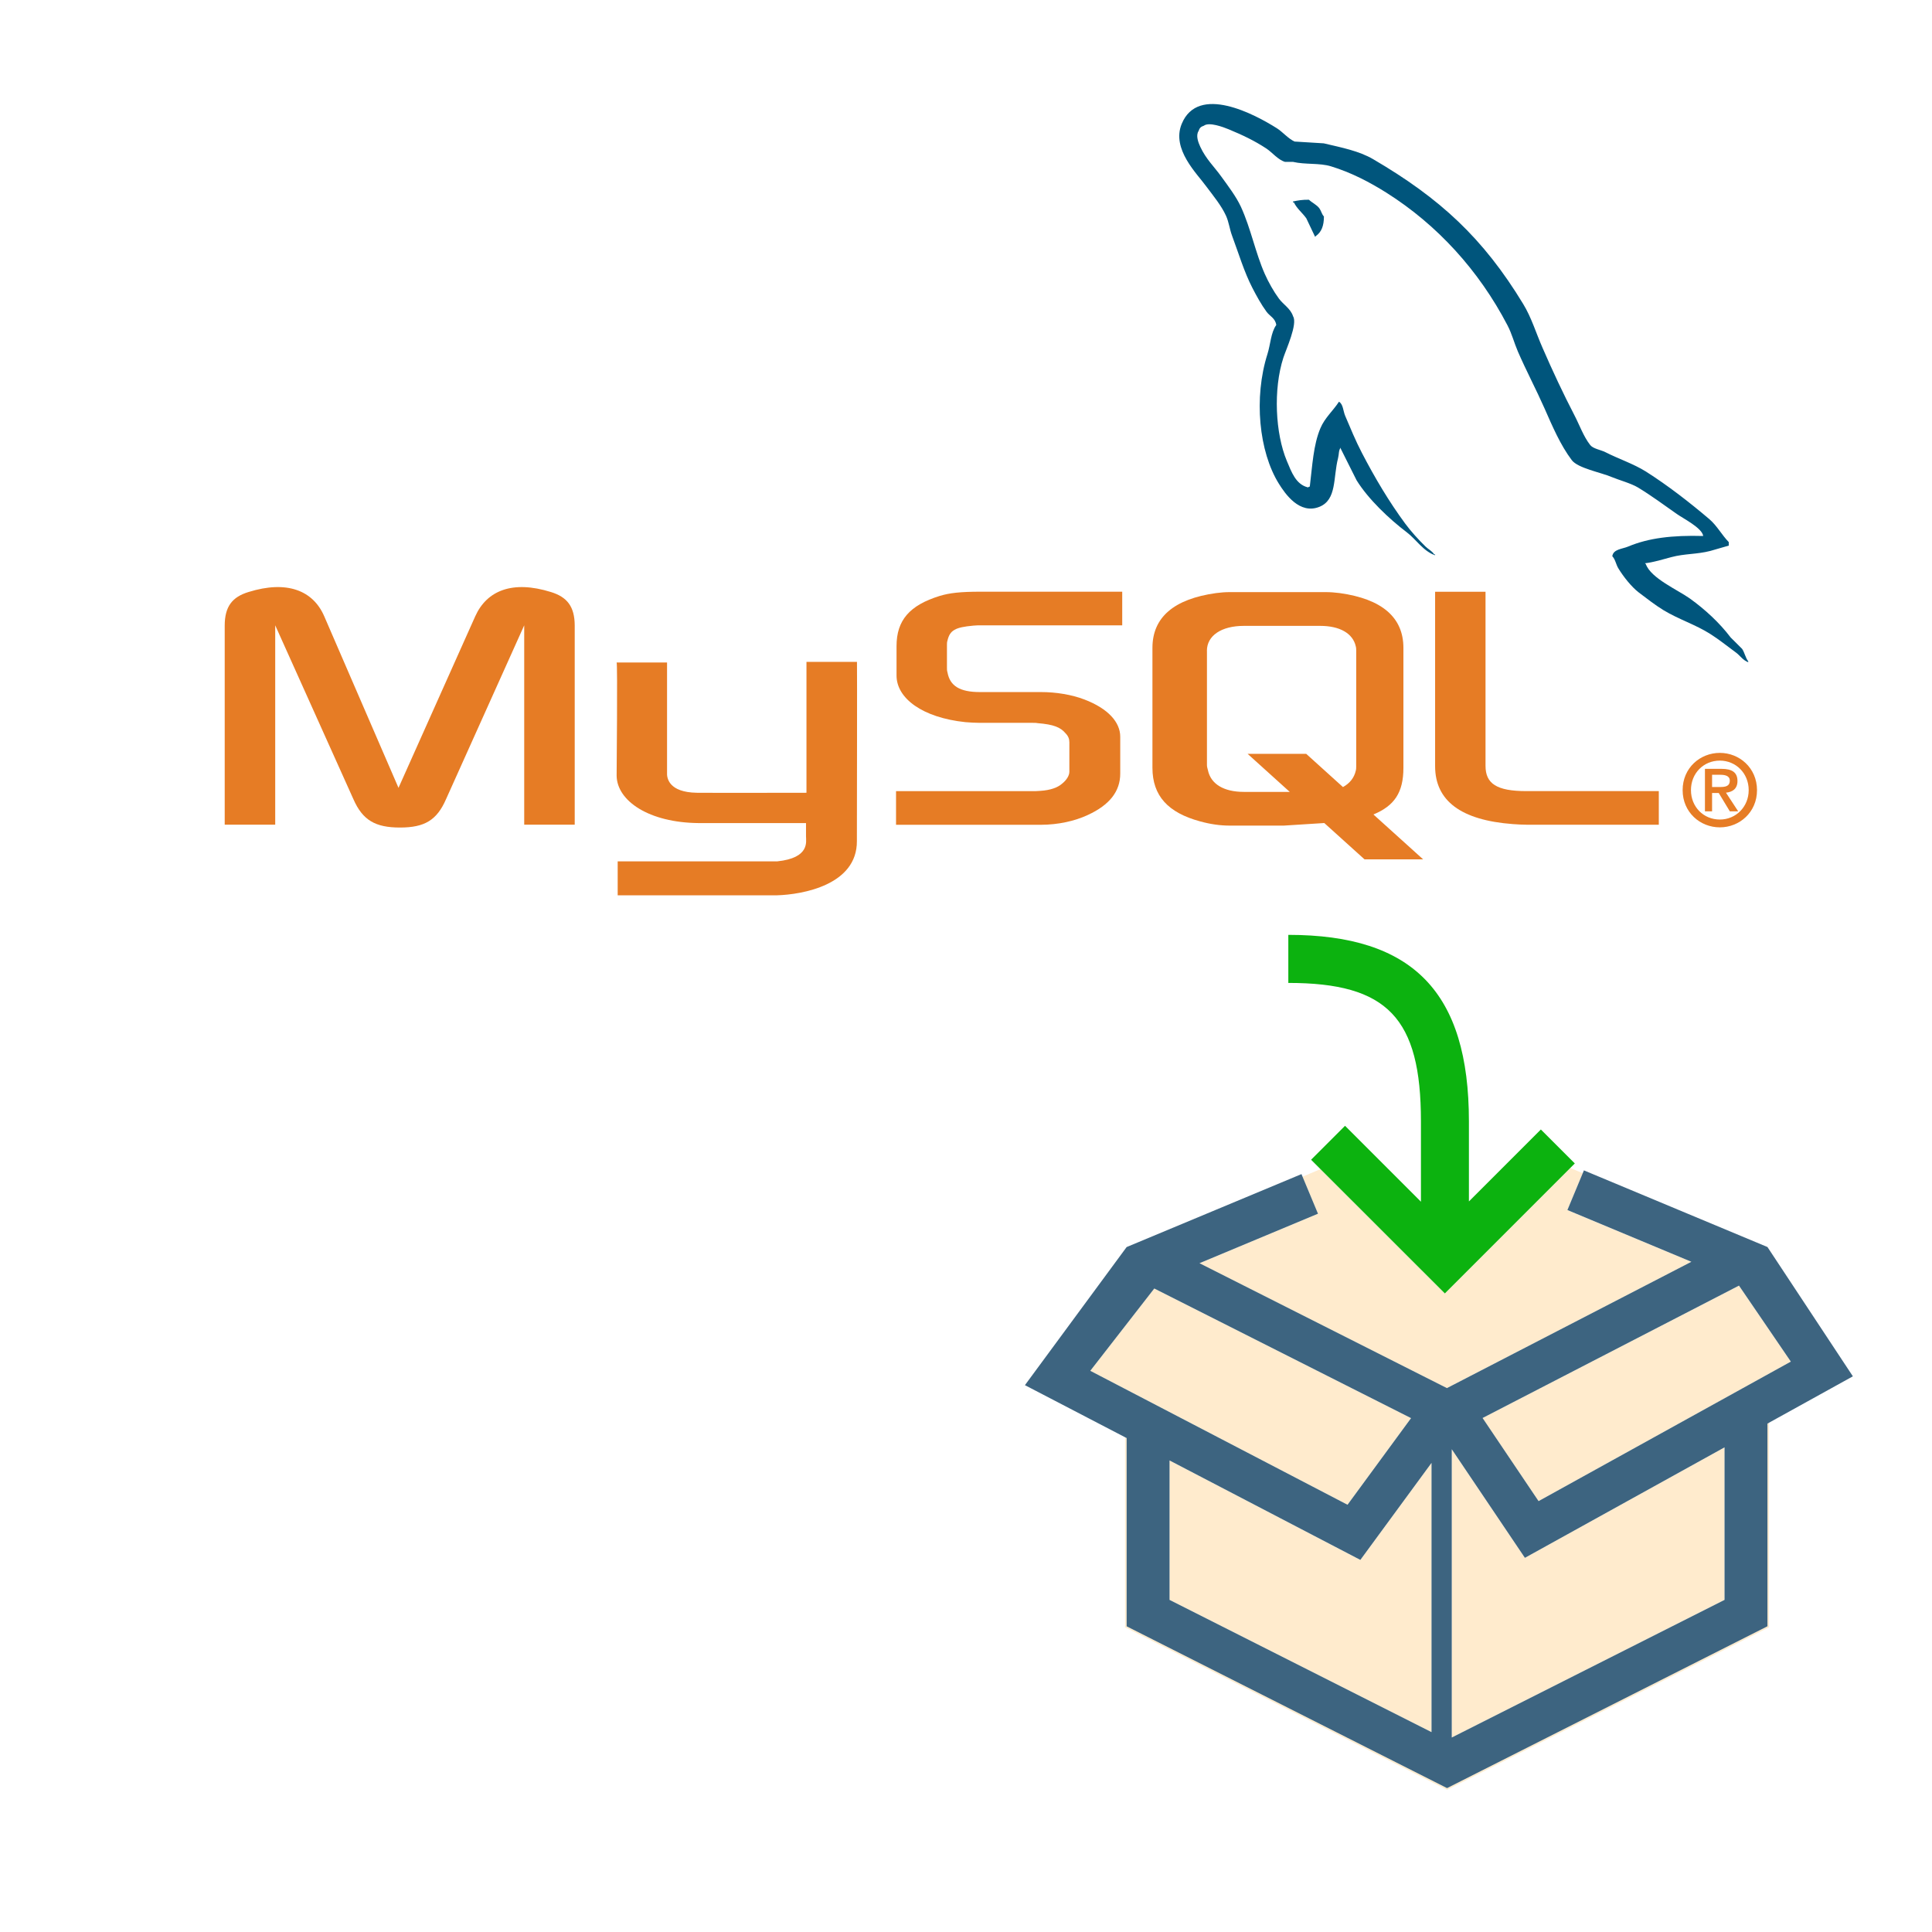
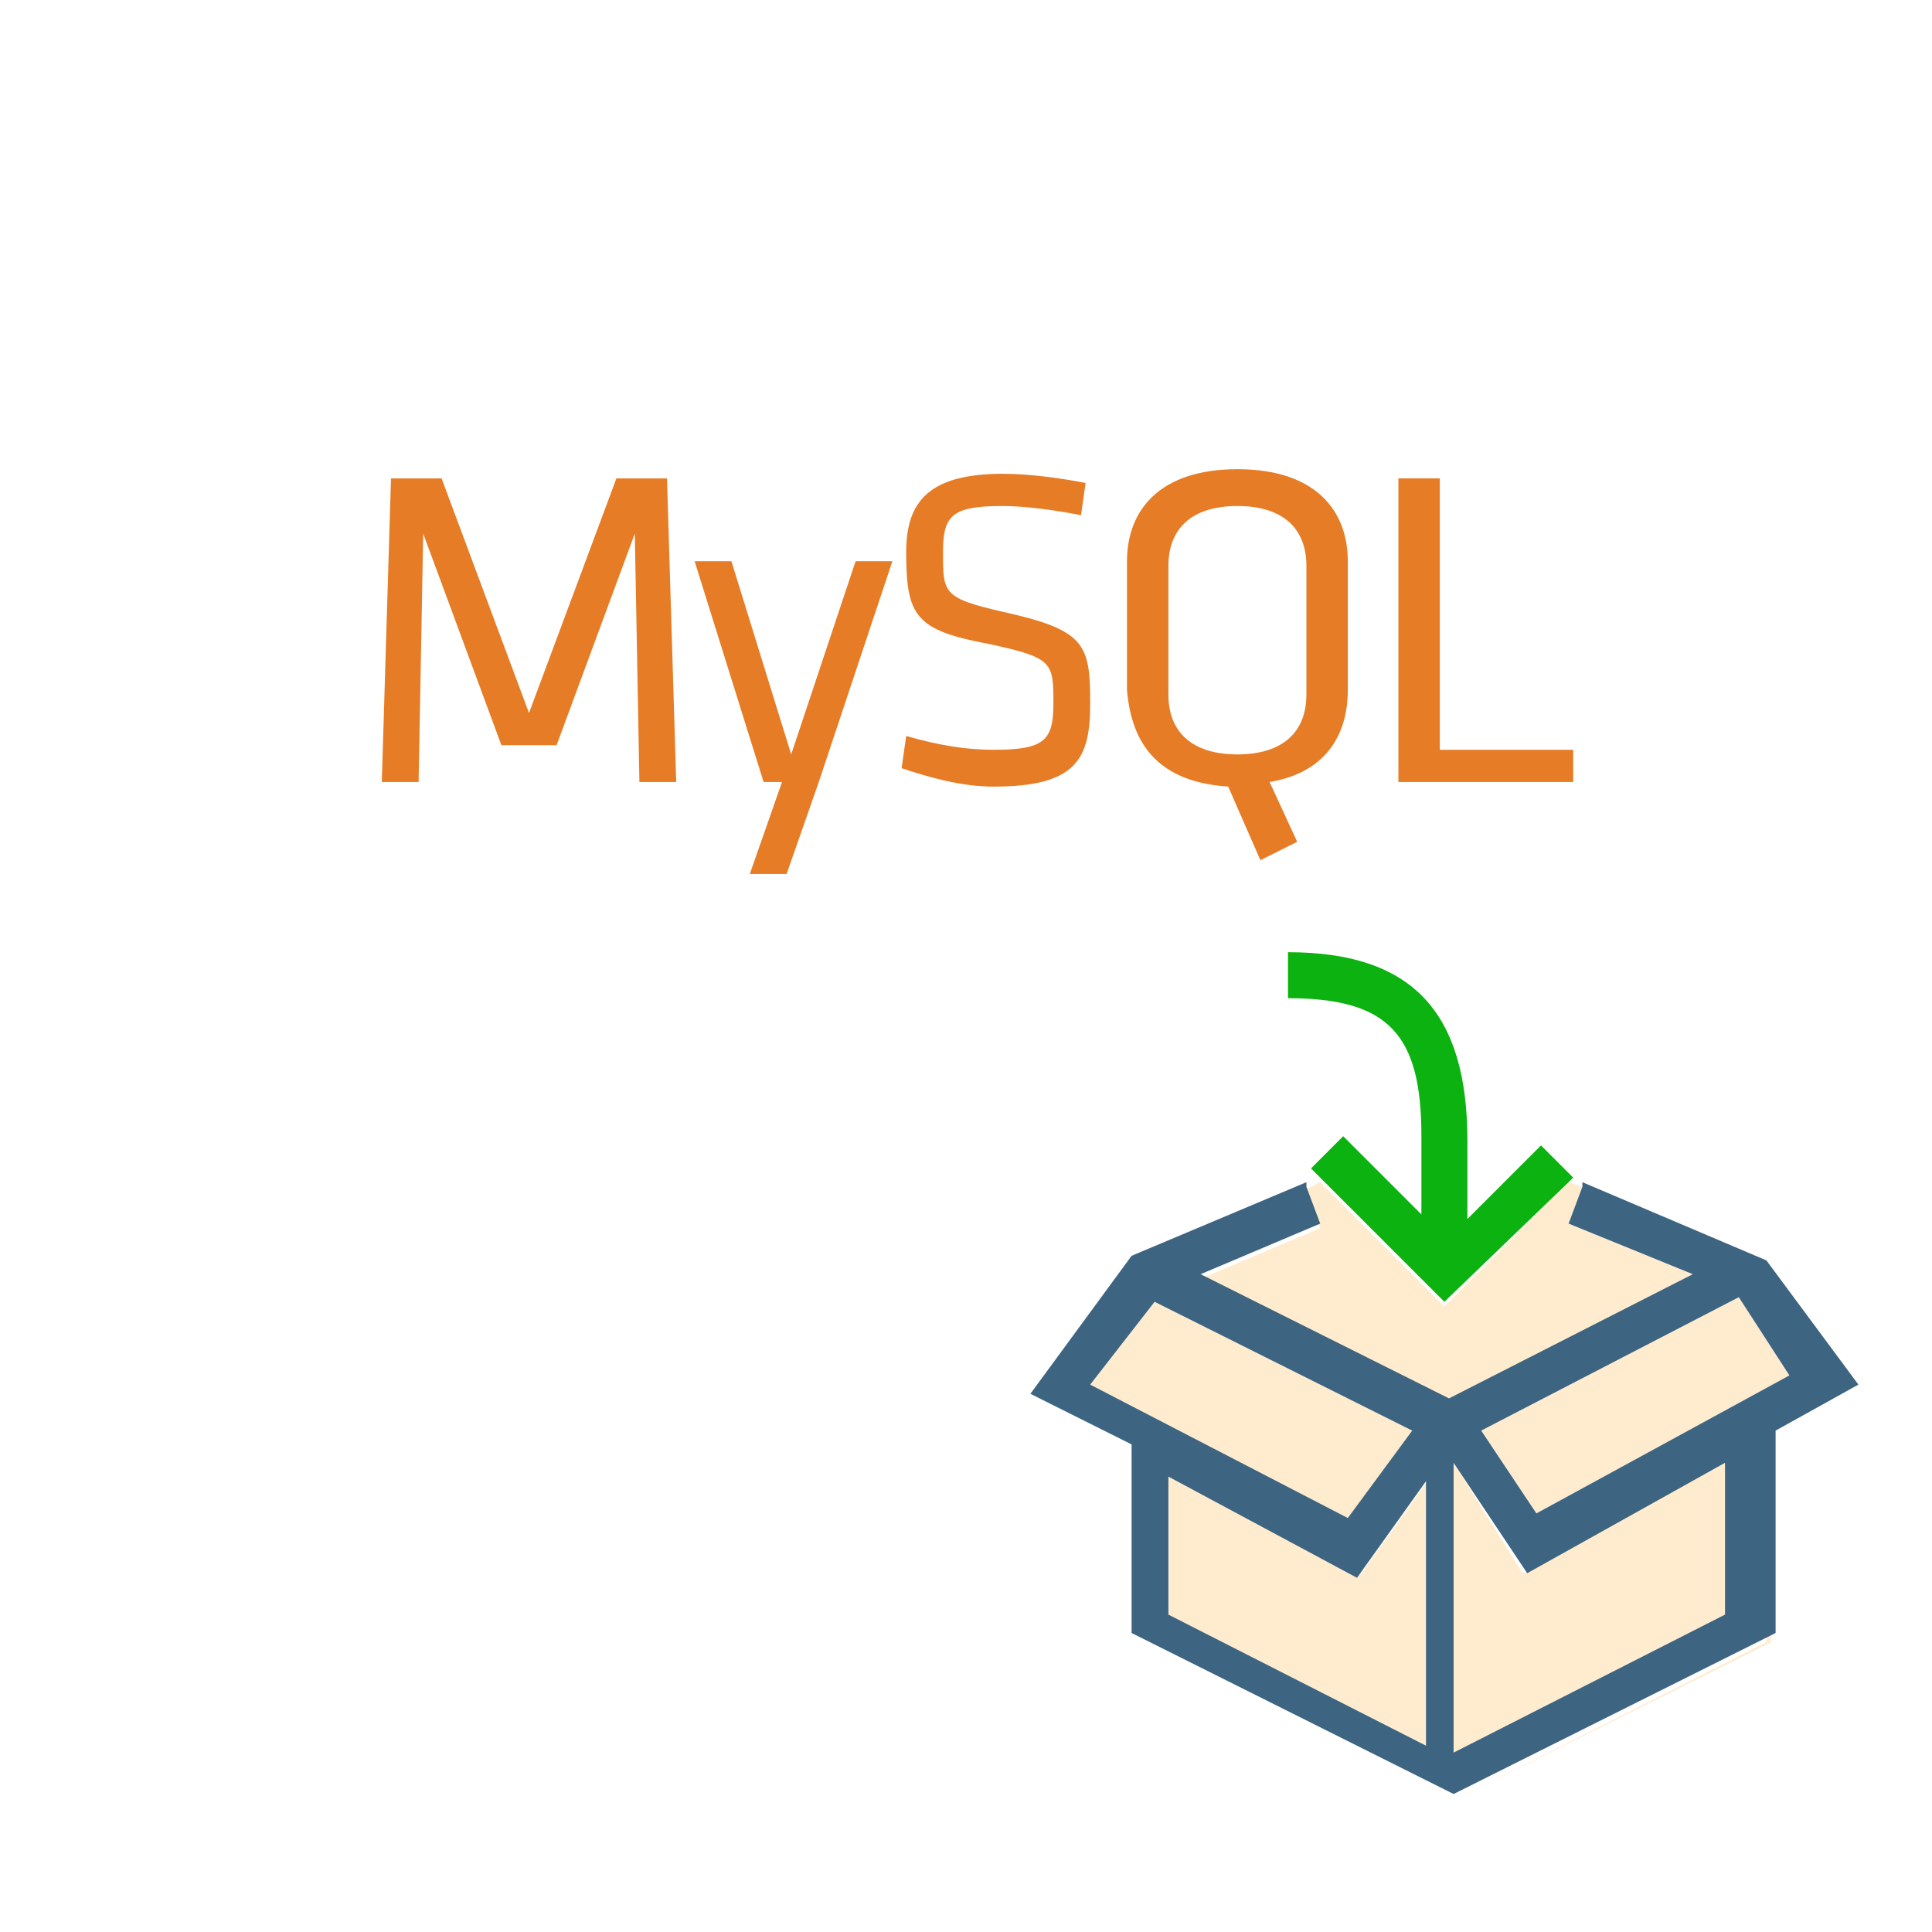
- <svg xmlns="http://www.w3.org/2000/svg" version="1.1" id="Layer_1" x="0px" y="0px" width="42px" height="42px" viewBox="0 0 42 42" enable-background="new 0 0 42 42" xml:space="preserve">
+ <svg xmlns="http://www.w3.org/2000/svg" version="1.1" id="Layer_1" x="0px" y="0px" viewBox="0 0 42 42" enable-background="new 0 0 42 42" xml:space="preserve">
  <g>
-     <path fill="none" d="M37.604,16.97c0-0.108-0.113-0.126-0.206-0.126h-0.179v0.266h0.166C37.501,17.109,37.604,17.099,37.604,16.97z   " />
-     <path fill="none" d="M37.388,16.536c-0.353,0-0.628,0.274-0.628,0.641s0.275,0.64,0.628,0.64c0.347,0,0.627-0.273,0.627-0.64   S37.734,16.536,37.388,16.536z M37.604,17.639l-0.241-0.399h-0.145v0.399h-0.155v-0.924h0.36c0.229,0,0.347,0.077,0.347,0.265   c0,0.169-0.107,0.238-0.25,0.253l0.266,0.406H37.604z" />
-     <path fill="none" d="M27.04,17.216h0.998l-0.916-0.827h1.274l0.799,0.722c0.146-0.079,0.243-0.199,0.278-0.354   c0.01-0.034,0.01-0.069,0.01-0.105v-2.502c0-0.028,0-0.063-0.01-0.1c-0.064-0.281-0.35-0.443-0.772-0.443H27.04   c-0.485,0-0.803,0.211-0.803,0.543v2.481c0,0.035,0.01,0.07,0.021,0.112C26.321,17.047,26.607,17.216,27.04,17.216z" />
-     <polygon fill="#FFEBCD" points="38.931,29.601 37.804,27.948 32.229,30.827 33.446,32.634  " />
-     <polygon fill="#FFEBCD" points="37.489,31.464 33.149,33.866 31.56,31.505 31.56,37.772 37.489,34.78  " />
-     <polygon fill="#FFEBCD" points="38.423,30.948 38.423,35.354 31.458,38.872 24.491,35.354 24.491,31.263 24.458,31.245    24.458,35.376 31.458,38.909 38.456,35.376 38.456,30.93  " />
-     <polygon fill="#FFEBCD" points="26.075,27.462 31.454,30.177 36.769,27.431 34.073,26.306 34.408,25.504 34.136,25.391    31.409,28.118 28.705,25.416 28.315,25.581 28.651,26.386  " />
-     <polygon fill="#FFEBCD" points="25.425,31.749 25.425,34.78 31.12,37.655 31.12,31.802 29.573,33.911  " />
-     <polygon fill="#FFEBCD" points="30.675,30.829 25.093,28.011 23.702,29.8 29.294,32.712  " />
-     <path fill="#3D6480" d="M24.491,35.354l6.967,3.518l6.965-3.518v-4.406l0.033-0.019l1.824-1.009l-1.857-2.811l-3.99-1.666   l-0.025,0.06l-0.334,0.802l2.695,1.125l-5.314,2.746l-5.379-2.715l2.576-1.076l-0.336-0.805l-0.023-0.056l-3.801,1.586   l-2.211,3.002l2.178,1.133l0.033,0.017V35.354z M37.804,27.948l1.127,1.652l-5.484,3.033l-1.217-1.807L37.804,27.948z    M31.56,31.505l1.59,2.361l4.34-2.402v3.316l-5.93,2.992V31.505z M31.12,37.655l-5.695-2.875v-3.031l4.148,2.162l1.547-2.109   V37.655z M23.702,29.8l1.391-1.789l5.582,2.818l-1.381,1.883L23.702,29.8z" />
-     <path fill="#0CB20F" d="M34.136,25.391l0.099-0.099l-0.738-0.738l-1.564,1.564v-1.74c0-2.803-1.211-4.055-3.926-4.055v1.045   c2.156,0,2.883,0.76,2.883,3.01v1.746l-1.65-1.65l-0.738,0.738l0.204,0.204l2.704,2.702L34.136,25.391z" />
-     <path fill="#00557C" d="M26.651,4.687c0.066,0.145,0.077,0.287,0.134,0.44c0.14,0.375,0.261,0.784,0.441,1.132   c0.091,0.176,0.192,0.361,0.308,0.519c0.07,0.096,0.191,0.139,0.211,0.287c-0.119,0.166-0.125,0.423-0.192,0.633   c-0.3,0.946-0.187,2.121,0.25,2.82c0.134,0.215,0.448,0.675,0.882,0.499c0.379-0.155,0.294-0.633,0.403-1.057   c0.024-0.095,0.009-0.165,0.057-0.229c0,0.007,0,0.014,0,0.02c0.115,0.229,0.231,0.461,0.346,0.69   c0.255,0.411,0.709,0.841,1.093,1.132c0.2,0.151,0.356,0.41,0.614,0.498c0-0.006,0-0.013,0-0.019c-0.007,0-0.013,0-0.02,0   c-0.049-0.077-0.128-0.11-0.191-0.173c-0.15-0.147-0.317-0.33-0.441-0.499c-0.35-0.474-0.658-0.993-0.939-1.534   c-0.135-0.258-0.252-0.543-0.364-0.806c-0.044-0.102-0.043-0.255-0.135-0.307C28.983,8.927,28.8,9.082,28.704,9.31   c-0.153,0.363-0.174,0.807-0.23,1.267c-0.033,0.012-0.018,0.004-0.038,0.019c-0.268-0.064-0.361-0.339-0.461-0.575   c-0.251-0.597-0.298-1.558-0.076-2.244c0.058-0.178,0.315-0.737,0.211-0.901c-0.05-0.164-0.215-0.259-0.307-0.384   c-0.114-0.155-0.229-0.359-0.308-0.538c-0.205-0.464-0.302-0.986-0.518-1.457c-0.104-0.225-0.278-0.452-0.423-0.653   c-0.158-0.221-0.336-0.384-0.46-0.651c-0.044-0.095-0.103-0.247-0.038-0.345c0.021-0.066,0.05-0.094,0.115-0.115   c0.111-0.087,0.421,0.029,0.537,0.077c0.307,0.127,0.564,0.249,0.825,0.421c0.125,0.084,0.251,0.244,0.402,0.288   c0.059,0,0.115,0,0.173,0c0.27,0.063,0.572,0.02,0.824,0.096c0.446,0.136,0.846,0.347,1.209,0.575   c1.106,0.699,2.009,1.692,2.628,2.878c0.1,0.19,0.143,0.374,0.229,0.575c0.177,0.408,0.399,0.829,0.576,1.229   c0.175,0.397,0.346,0.8,0.595,1.131c0.131,0.175,0.635,0.268,0.862,0.365c0.16,0.067,0.424,0.138,0.576,0.229   c0.291,0.176,0.571,0.384,0.845,0.576c0.135,0.096,0.554,0.306,0.574,0.479c-0.674-0.019-1.189,0.044-1.63,0.229   c-0.125,0.054-0.325,0.055-0.346,0.211c0.069,0.072,0.079,0.181,0.135,0.269c0.104,0.171,0.282,0.398,0.441,0.519   c0.173,0.131,0.352,0.271,0.536,0.384c0.332,0.201,0.699,0.315,1.018,0.518c0.188,0.118,0.373,0.269,0.556,0.402   c0.091,0.066,0.151,0.169,0.269,0.212c0-0.007,0-0.014,0-0.02c-0.062-0.079-0.077-0.187-0.133-0.27   c-0.084-0.082-0.167-0.166-0.25-0.249c-0.244-0.322-0.555-0.607-0.883-0.844c-0.263-0.188-0.85-0.442-0.959-0.748   c-0.007-0.006-0.013-0.013-0.02-0.02c0.187-0.021,0.403-0.088,0.575-0.134c0.288-0.077,0.547-0.058,0.845-0.134   c0.134-0.039,0.268-0.078,0.402-0.116c0-0.024,0-0.05,0-0.076c-0.15-0.154-0.258-0.359-0.422-0.499   c-0.43-0.365-0.899-0.73-1.381-1.036c-0.269-0.168-0.599-0.277-0.883-0.422c-0.096-0.048-0.264-0.073-0.326-0.153   c-0.148-0.189-0.23-0.431-0.345-0.651c-0.241-0.464-0.478-0.971-0.69-1.459c-0.146-0.332-0.241-0.66-0.423-0.958   c-0.87-1.433-1.808-2.296-3.26-3.146c-0.31-0.181-0.682-0.252-1.075-0.345c-0.211-0.013-0.422-0.026-0.633-0.039   c-0.129-0.054-0.263-0.211-0.383-0.287c-0.482-0.305-1.716-0.966-2.072-0.096c-0.226,0.548,0.336,1.083,0.536,1.361   C26.37,4.249,26.551,4.468,26.651,4.687z" />
-     <path fill="#00557C" d="M28.109,4.38c0,0.006,0,0.013,0,0.02c0.007,0,0.013,0,0.019,0c0.067,0.138,0.186,0.227,0.27,0.346   c0.063,0.134,0.127,0.268,0.191,0.402c0.007-0.007,0.013-0.014,0.02-0.02c0.118-0.084,0.172-0.218,0.172-0.422   c-0.048-0.05-0.055-0.113-0.096-0.173c-0.055-0.079-0.161-0.125-0.23-0.191C28.313,4.34,28.215,4.357,28.109,4.38z" />
-     <path fill="#E67C25" d="M11.976,12.87c-0.833-0.26-1.393-0.034-1.645,0.528l-1.668,3.729l-1.614-3.729   c-0.243-0.563-0.813-0.788-1.647-0.528c-0.348,0.106-0.517,0.31-0.517,0.731v4.327h1.098v-4.334l1.699,3.778   c0.2,0.457,0.475,0.618,1.013,0.618s0.803-0.161,1.002-0.618l1.699-3.778v4.334h1.098v-4.327   C12.493,13.18,12.324,12.977,11.976,12.87z" />
-     <path fill="#E67C25" d="M17.532,14.39v2.844c-0.02,0-2.08,0.004-2.387,0c-0.601-0.011-0.653-0.314-0.644-0.444v-2.388h-1.096   c0.023,0.023-0.001,2.412,0,2.463c0.009,0.545,0.699,1.019,1.785,1.028h2.332v0.288c0,0.117,0.084,0.469-0.623,0.544   c-0.008,0-3.465,0-3.471,0v0.738h3.465c0.55-0.016,1.742-0.224,1.735-1.18c0-0.017,0.007-3.894,0.002-3.894H17.532z" />
-     <path fill="#E67C25" d="M23.646,17.718c0.475-0.218,0.707-0.514,0.707-0.901v-0.801c0-0.317-0.264-0.613-0.78-0.81   c-0.275-0.105-0.613-0.161-0.94-0.161h-1.329c-0.442,0-0.654-0.135-0.707-0.43c-0.011-0.035-0.011-0.063-0.011-0.099v-0.499   c0-0.028,0-0.057,0.011-0.091c0.053-0.227,0.169-0.289,0.56-0.325c0.031,0,0.074-0.007,0.105-0.007h3.134v-0.731h-3.081   c-0.443,0-0.675,0.028-0.887,0.092c-0.654,0.203-0.938,0.528-0.938,1.091v0.64c0,0.493,0.56,0.915,1.498,1.013   c0.105,0.008,0.212,0.015,0.316,0.015h1.14c0.042,0,0.084,0,0.116,0.007c0.349,0.028,0.496,0.092,0.602,0.218   c0.063,0.063,0.085,0.127,0.085,0.197v0.641c0,0.078-0.054,0.176-0.159,0.26c-0.095,0.084-0.253,0.141-0.464,0.155   c-0.041,0-0.074,0.007-0.116,0.007h-3.029v0.731h3.155C23.001,17.929,23.36,17.851,23.646,17.718z" />
-     <path fill="#E67C25" d="M31.198,12.863v3.792c0,0.752,0.56,1.175,1.689,1.26c0.104,0.007,0.21,0.014,0.316,0.014h2.858v-0.731   h-2.88c-0.645,0-0.887-0.162-0.887-0.549v-3.785H31.198z" />
-     <path fill="#E67C25" d="M26.089,17.856c0.232,0.064,0.444,0.092,0.646,0.092h1.173l0.881-0.056l0.875,0.79h1.274l-1.081-0.976   c0.455-0.188,0.652-0.476,0.652-1.014v-2.607c0-0.663-0.465-1.064-1.385-1.192c-0.105-0.013-0.201-0.021-0.307-0.021h-2.083   c-0.095,0-0.201,0.008-0.297,0.021c-0.92,0.128-1.384,0.529-1.384,1.192v2.607C25.054,17.301,25.392,17.667,26.089,17.856z    M26.237,14.149c0-0.332,0.317-0.543,0.803-0.543h1.661c0.423,0,0.708,0.162,0.772,0.443c0.01,0.036,0.01,0.071,0.01,0.1v2.502   c0,0.036,0,0.071-0.01,0.105c-0.035,0.154-0.132,0.274-0.278,0.354l-0.799-0.722h-1.274l0.916,0.827H27.04   c-0.433,0-0.719-0.169-0.781-0.473c-0.012-0.042-0.021-0.077-0.021-0.112V14.149z" />
-     <path fill="#E67C25" d="M37.388,16.367c-0.428,0-0.809,0.326-0.809,0.81c0,0.482,0.381,0.809,0.809,0.809   c0.426,0,0.808-0.326,0.808-0.809C38.195,16.693,37.813,16.367,37.388,16.367z M37.388,17.816c-0.353,0-0.628-0.273-0.628-0.64   s0.275-0.641,0.628-0.641c0.347,0,0.627,0.274,0.627,0.641S37.734,17.816,37.388,17.816z" />
-     <path fill="#E67C25" d="M37.771,16.979c0-0.188-0.117-0.265-0.347-0.265h-0.36v0.924h0.155v-0.399h0.145l0.241,0.399h0.182   l-0.266-0.406C37.663,17.218,37.771,17.148,37.771,16.979z M37.219,17.109v-0.266h0.179c0.093,0,0.206,0.018,0.206,0.126   c0,0.129-0.103,0.14-0.219,0.14H37.219z" />
+     <path fill="none" d="M27,16.4c1,0,1.5-0.5,1.5-1.3v-2.8c0-0.8-0.5-1.3-1.5-1.3c-1,0-1.5,0.5-1.5,1.3v2.8   C25.4,15.9,25.9,16.4,27,16.4z" />
+     <rect x="25" y="27.7" fill="#FFEBCD" width="0" height="0" />
+     <polygon fill="#FFEBCD" points="30.7,31.1 25.1,28.3 23.7,30.1 29.3,33  " />
+     <polygon fill="#FFEBCD" points="25.4,32 25.4,35.1 31.1,38 31.1,32.1 29.6,34.2  " />
+     <polygon fill="#FFEBCD" points="38.4,35.7 31.5,39.2 24.5,35.7 24.5,31.6 24.5,31.5 24.5,35.7 31.5,39.2 38.5,35.7 38.5,31.2    38.4,31.2  " />
+     <polygon fill="#FFEBCD" points="37.8,28.2 32.2,31.1 33.4,32.9 38.9,29.9  " />
+     <polygon fill="#FFEBCD" points="26.1,27.8 31.5,30.5 36.8,27.7 34.1,26.6 34.4,25.8 34.1,25.7 31.4,28.4 28.7,25.7 28.3,25.9    28.7,26.7  " />
+     <polygon fill="#FFEBCD" points="31.6,31.8 31.6,38.1 37.5,35.1 37.5,31.8 33.1,34.2  " />
+     <path fill="#3D6480" d="M38.4,27.4l-4-1.7l0,0.1l-0.3,0.8l2.7,1.1l-5.3,2.7l-5.4-2.7l2.6-1.1l-0.3-0.8l0-0.1l-3.8,1.6l-2.2,3   l2.2,1.1l0,0v4.1l7,3.5l7-3.5v-4.4l0,0l1.8-1L38.4,27.4z M25,27.7L25,27.7L25,27.7L25,27.7L25,27.7z M23.7,30.1l1.4-1.8l5.6,2.8   L29.3,33L23.7,30.1z M31.1,38l-5.7-2.9v-3l4.1,2.2l1.5-2.1V38z M37.5,35.1l-5.9,3v-6.3l1.6,2.4l4.3-2.4V35.1z M33.4,32.9l-1.2-1.8   l5.6-2.9l1.1,1.7L33.4,32.9z" />
+     <path fill="#0CB20F" d="M34.1,25.7l0.1-0.1l-0.7-0.7l-1.6,1.6v-1.7c0-2.8-1.2-4.1-3.9-4.1v1c2.2,0,2.9,0.8,2.9,3v1.7l-1.7-1.7   l-0.7,0.7l0.2,0.2l2.7,2.7L34.1,25.7z" />
+     <polygon fill="#E67C25" points="13.4,10.4 11.5,15.5 9.6,10.4 8.5,10.4 8.3,17 9.1,17 9.2,11.6 10.9,16.2 12.1,16.2 13.8,11.6    13.9,17 14.7,17 14.5,10.4  " />
+     <polygon fill="#E67C25" points="17.2,16.4 15.9,12.2 15.1,12.2 16.6,17 17,17 16.3,19 17.1,19 17.8,17 19.4,12.2 18.6,12.2  " />
+     <path fill="#E67C25" d="M23.7,15.3c0-1.3-0.1-1.6-1.9-2c-1.3-0.3-1.3-0.4-1.3-1.3c0-0.8,0.2-1,1.3-1c0.5,0,1.2,0.1,1.7,0.2l0.1-0.7   c-0.5-0.1-1.2-0.2-1.8-0.2c-1.6,0-2.1,0.6-2.1,1.7c0,1.4,0.2,1.7,1.8,2c1.4,0.3,1.4,0.4,1.4,1.3c0,0.8-0.2,1-1.3,1   c-0.6,0-1.2-0.1-1.9-0.3l-0.1,0.7c0.6,0.2,1.3,0.4,2,0.4C23.4,17.1,23.7,16.5,23.7,15.3z" />
+     <path fill="#E67C25" d="M26.7,17.1l0.7,1.6l0.8-0.4l-0.6-1.3c1.2-0.2,1.7-1,1.7-2v-2.8c0-1.1-0.7-2-2.4-2c-1.7,0-2.4,0.9-2.4,2v2.8   C24.6,16.2,25.2,17,26.7,17.1z M25.4,12.3c0-0.8,0.5-1.3,1.5-1.3c1,0,1.5,0.5,1.5,1.3v2.8c0,0.8-0.5,1.3-1.5,1.3   c-1,0-1.5-0.5-1.5-1.3V12.3z" />
+     <polygon fill="#E67C25" points="34.2,16.3 31.3,16.3 31.3,10.4 30.4,10.4 30.4,17 34.2,17  " />
  </g>
</svg>
